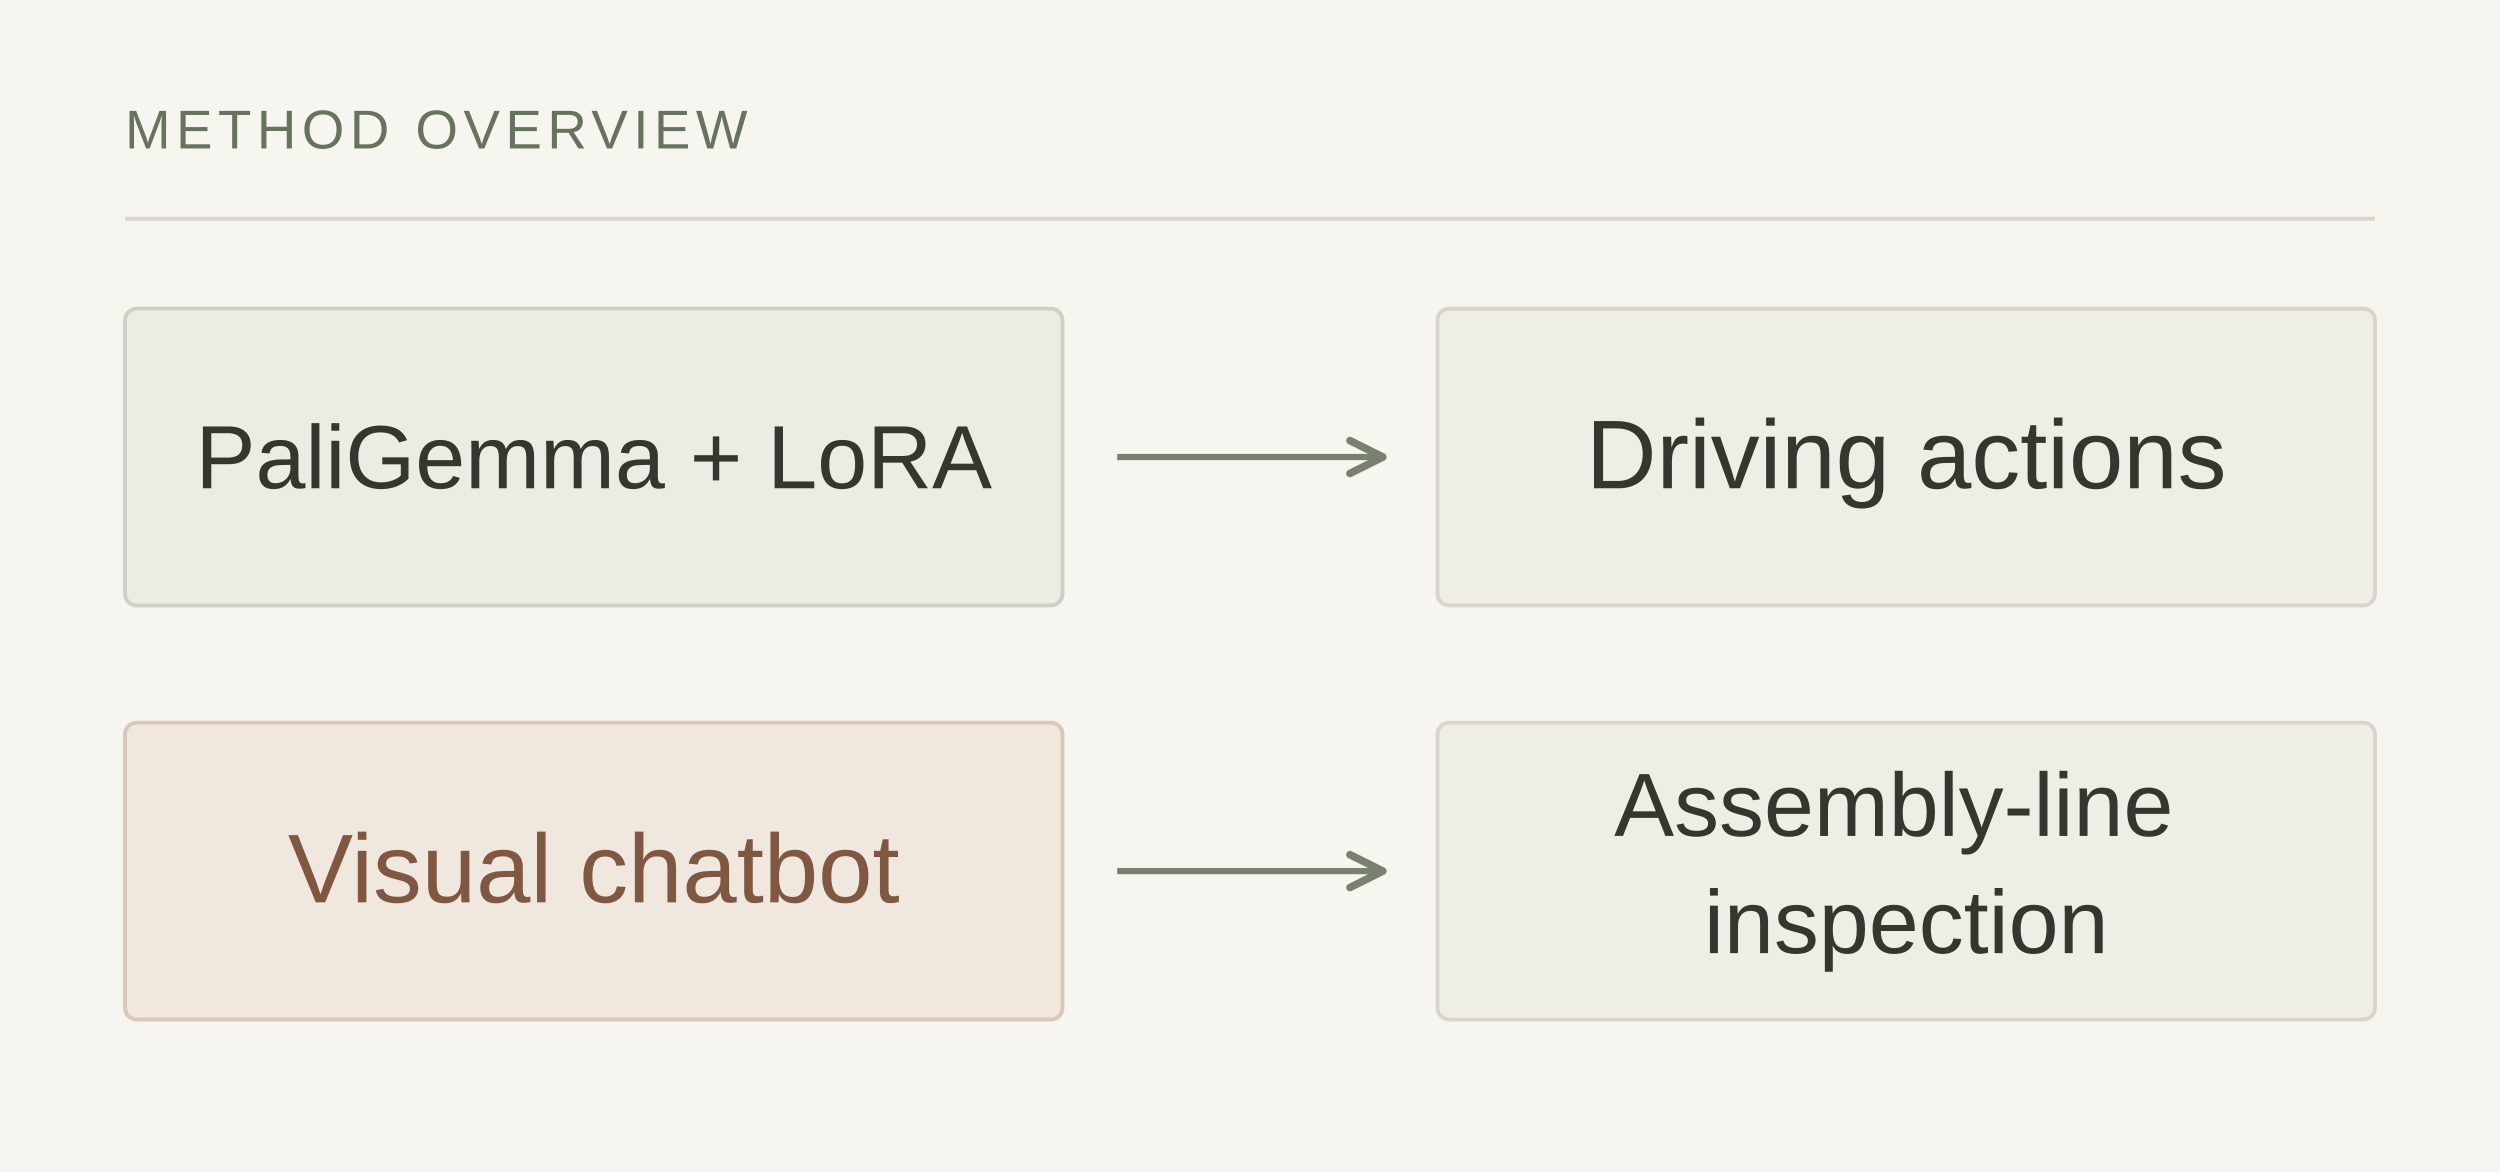
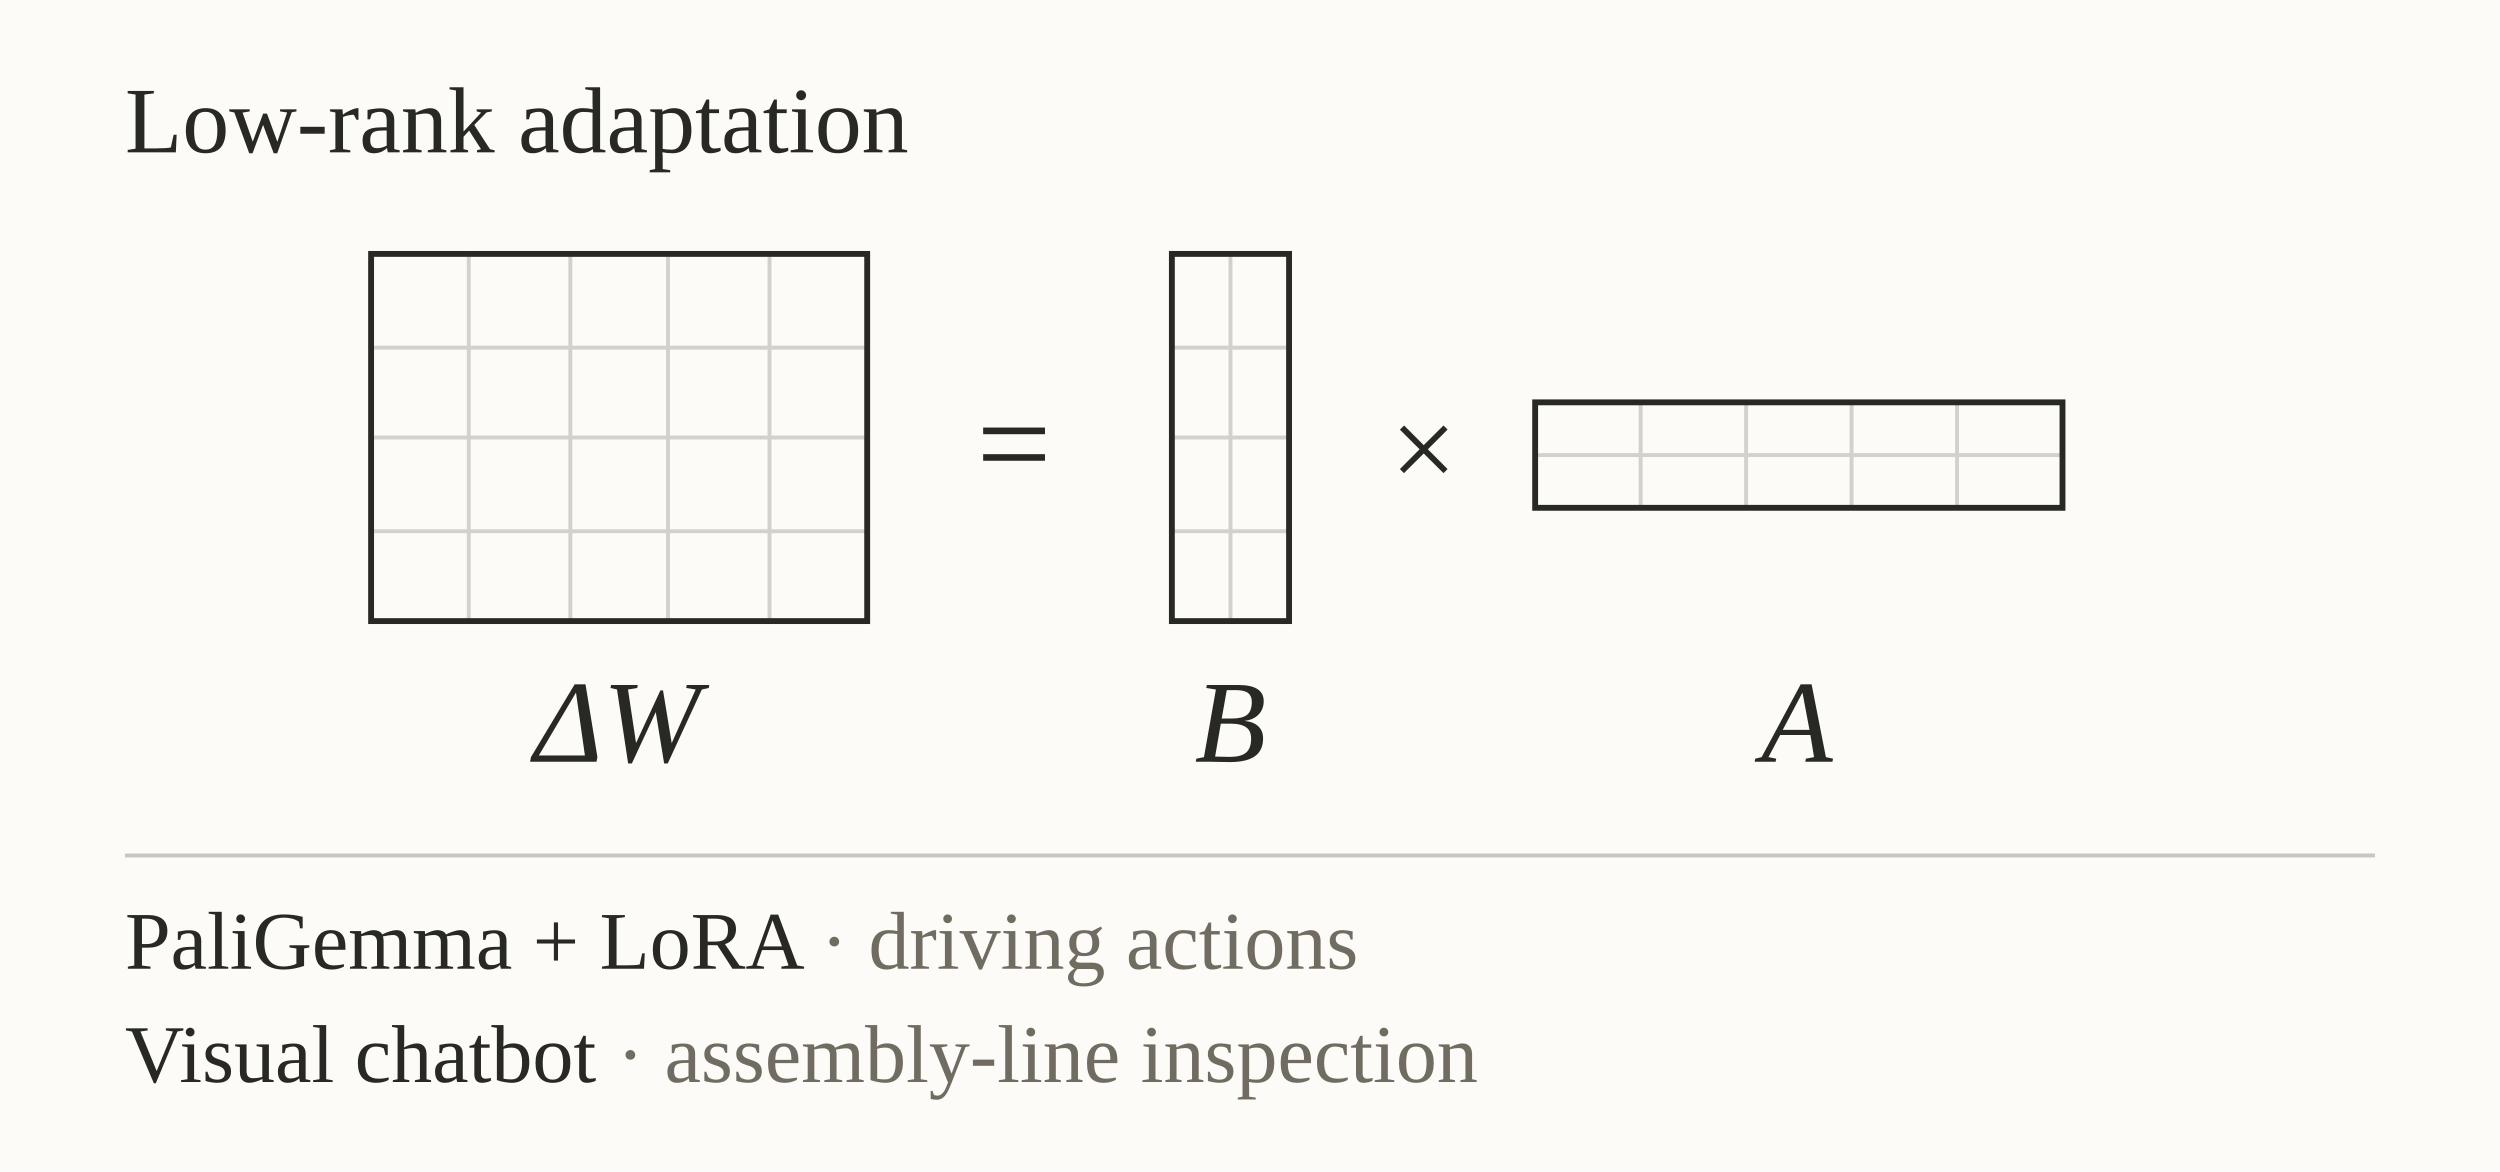
<svg xmlns="http://www.w3.org/2000/svg" viewBox="0 0 640 300" role="img" aria-labelledby="title description">
-   <defs>
-     <marker id="arrow" viewBox="0 0 8 8" refX="7" refY="4" markerWidth="7" markerHeight="7" orient="auto-start-reverse">
-       <path d="M1 1 7 4 1 7" fill="none" stroke="#7a8071" stroke-width="1.4" stroke-linecap="round" stroke-linejoin="round" />
-     </marker>
-   </defs>
-   <rect width="640" height="300" fill="#f7f5ef" />
-   <g font-family="Arial, Helvetica, sans-serif" fill="#34362f">
-     <text x="32" y="38" font-size="14" letter-spacing="1.4" fill="#68735f">METHOD OVERVIEW</text>
-     <path d="M32 56H608" stroke="#d8d6cb" />
-     <rect x="32" y="79" width="240" height="76" rx="3" fill="#e9ede3" stroke="#cbd2c2" />
-     <rect x="368" y="79" width="240" height="76" rx="3" fill="#efeee6" stroke="#d8d6cb" />
-     <rect x="32" y="185" width="240" height="76" rx="3" fill="#f0e7de" stroke="#d9c8b9" />
-     <rect x="368" y="185" width="240" height="76" rx="3" fill="#efeee6" stroke="#d8d6cb" />
-     <g stroke="#7a8071" stroke-width="1.6" marker-end="url(#arrow)">
-       <path d="M286 117H354" />
-       <path d="M286 223H354" />
+   <rect width="640" height="300" fill="#fcfbf8" />
+   <g font-family="Georgia, 'Times New Roman', serif" fill="#292923">
+     <text x="32" y="39" font-size="24">Low-rank adaptation</text>
+     <g fill="none" stroke="#292923" stroke-width="1.5">
+       <path d="M95 65H222V159H95Z" />
+       <path d="M300 65H330V159H300Z M393 103H528V130H393Z" />
    </g>
-     <text x="152" y="125" text-anchor="middle" font-size="23">PaliGemma + LoRA</text>
-     <text x="488" y="125" text-anchor="middle" font-size="25">Driving actions</text>
-     <text x="152" y="231" text-anchor="middle" font-size="25" fill="#805842">Visual chatbot</text>
-     <text x="488" text-anchor="middle" font-size="23">
-       <tspan x="488" y="214">Assembly-line</tspan>
-       <tspan x="488" y="244">inspection</tspan>
+     <g fill="none" stroke="#292923" stroke-opacity=".2" stroke-width="1">
+       <path d="M120 65V159M146 65V159M171 65V159M197 65V159M95 89H222M95 112H222M95 136H222" />
+       <path d="M315 65V159M300 89H330M300 112H330M300 136H330M393 116.5H528M420 103V130M447 103V130M474 103V130M501 103V130" />
+     </g>
+     <text x="250" y="125" font-size="34">=</text>
+     <text x="356" y="125" font-size="30">×</text>
+     <g text-anchor="middle" font-size="30" font-style="italic">
+       <text x="158" y="195">ΔW</text>
+       <text x="315" y="195">B</text>
+       <text x="460" y="195">A</text>
+     </g>
+     <path d="M32 219H608" stroke="#292923" stroke-opacity=".25" />
+     <text x="32" y="248" font-size="21">PaliGemma + LoRA <tspan fill="#716c62">· driving actions</tspan>
+     </text>
+     <text x="32" y="277" font-size="21">Visual chatbot <tspan fill="#716c62">· assembly-line inspection</tspan>
    </text>
  </g>
</svg>
